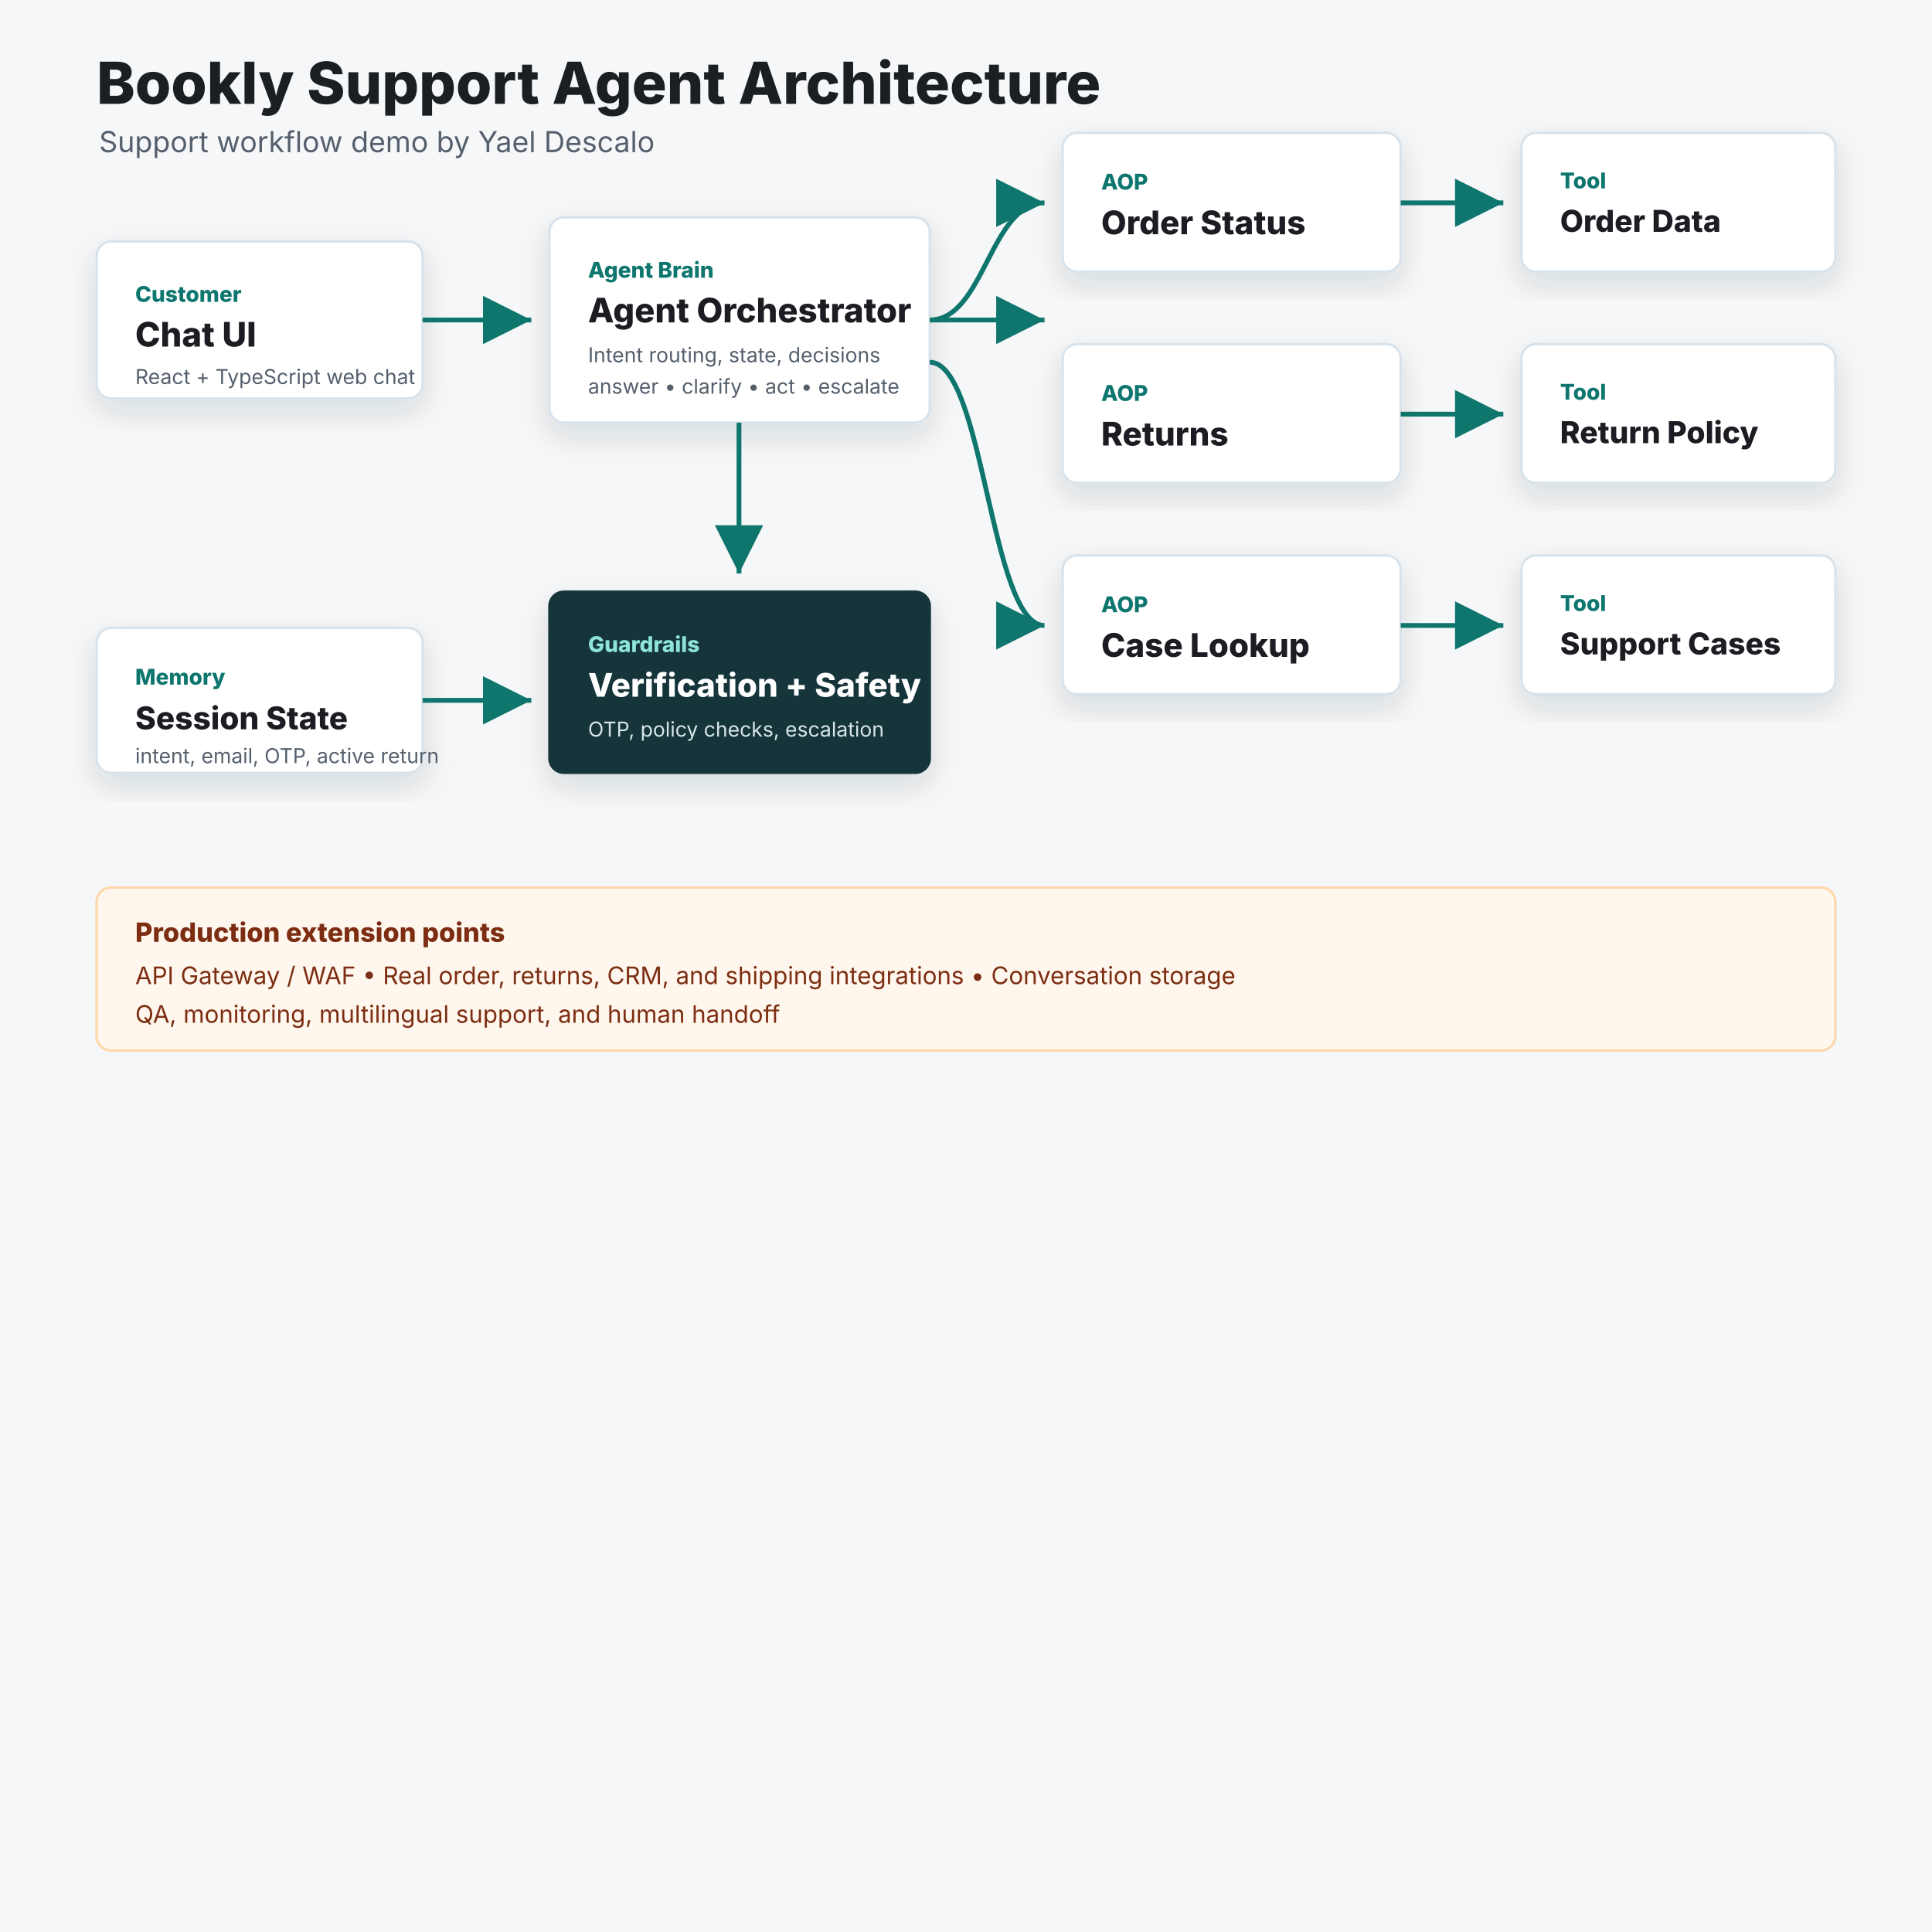
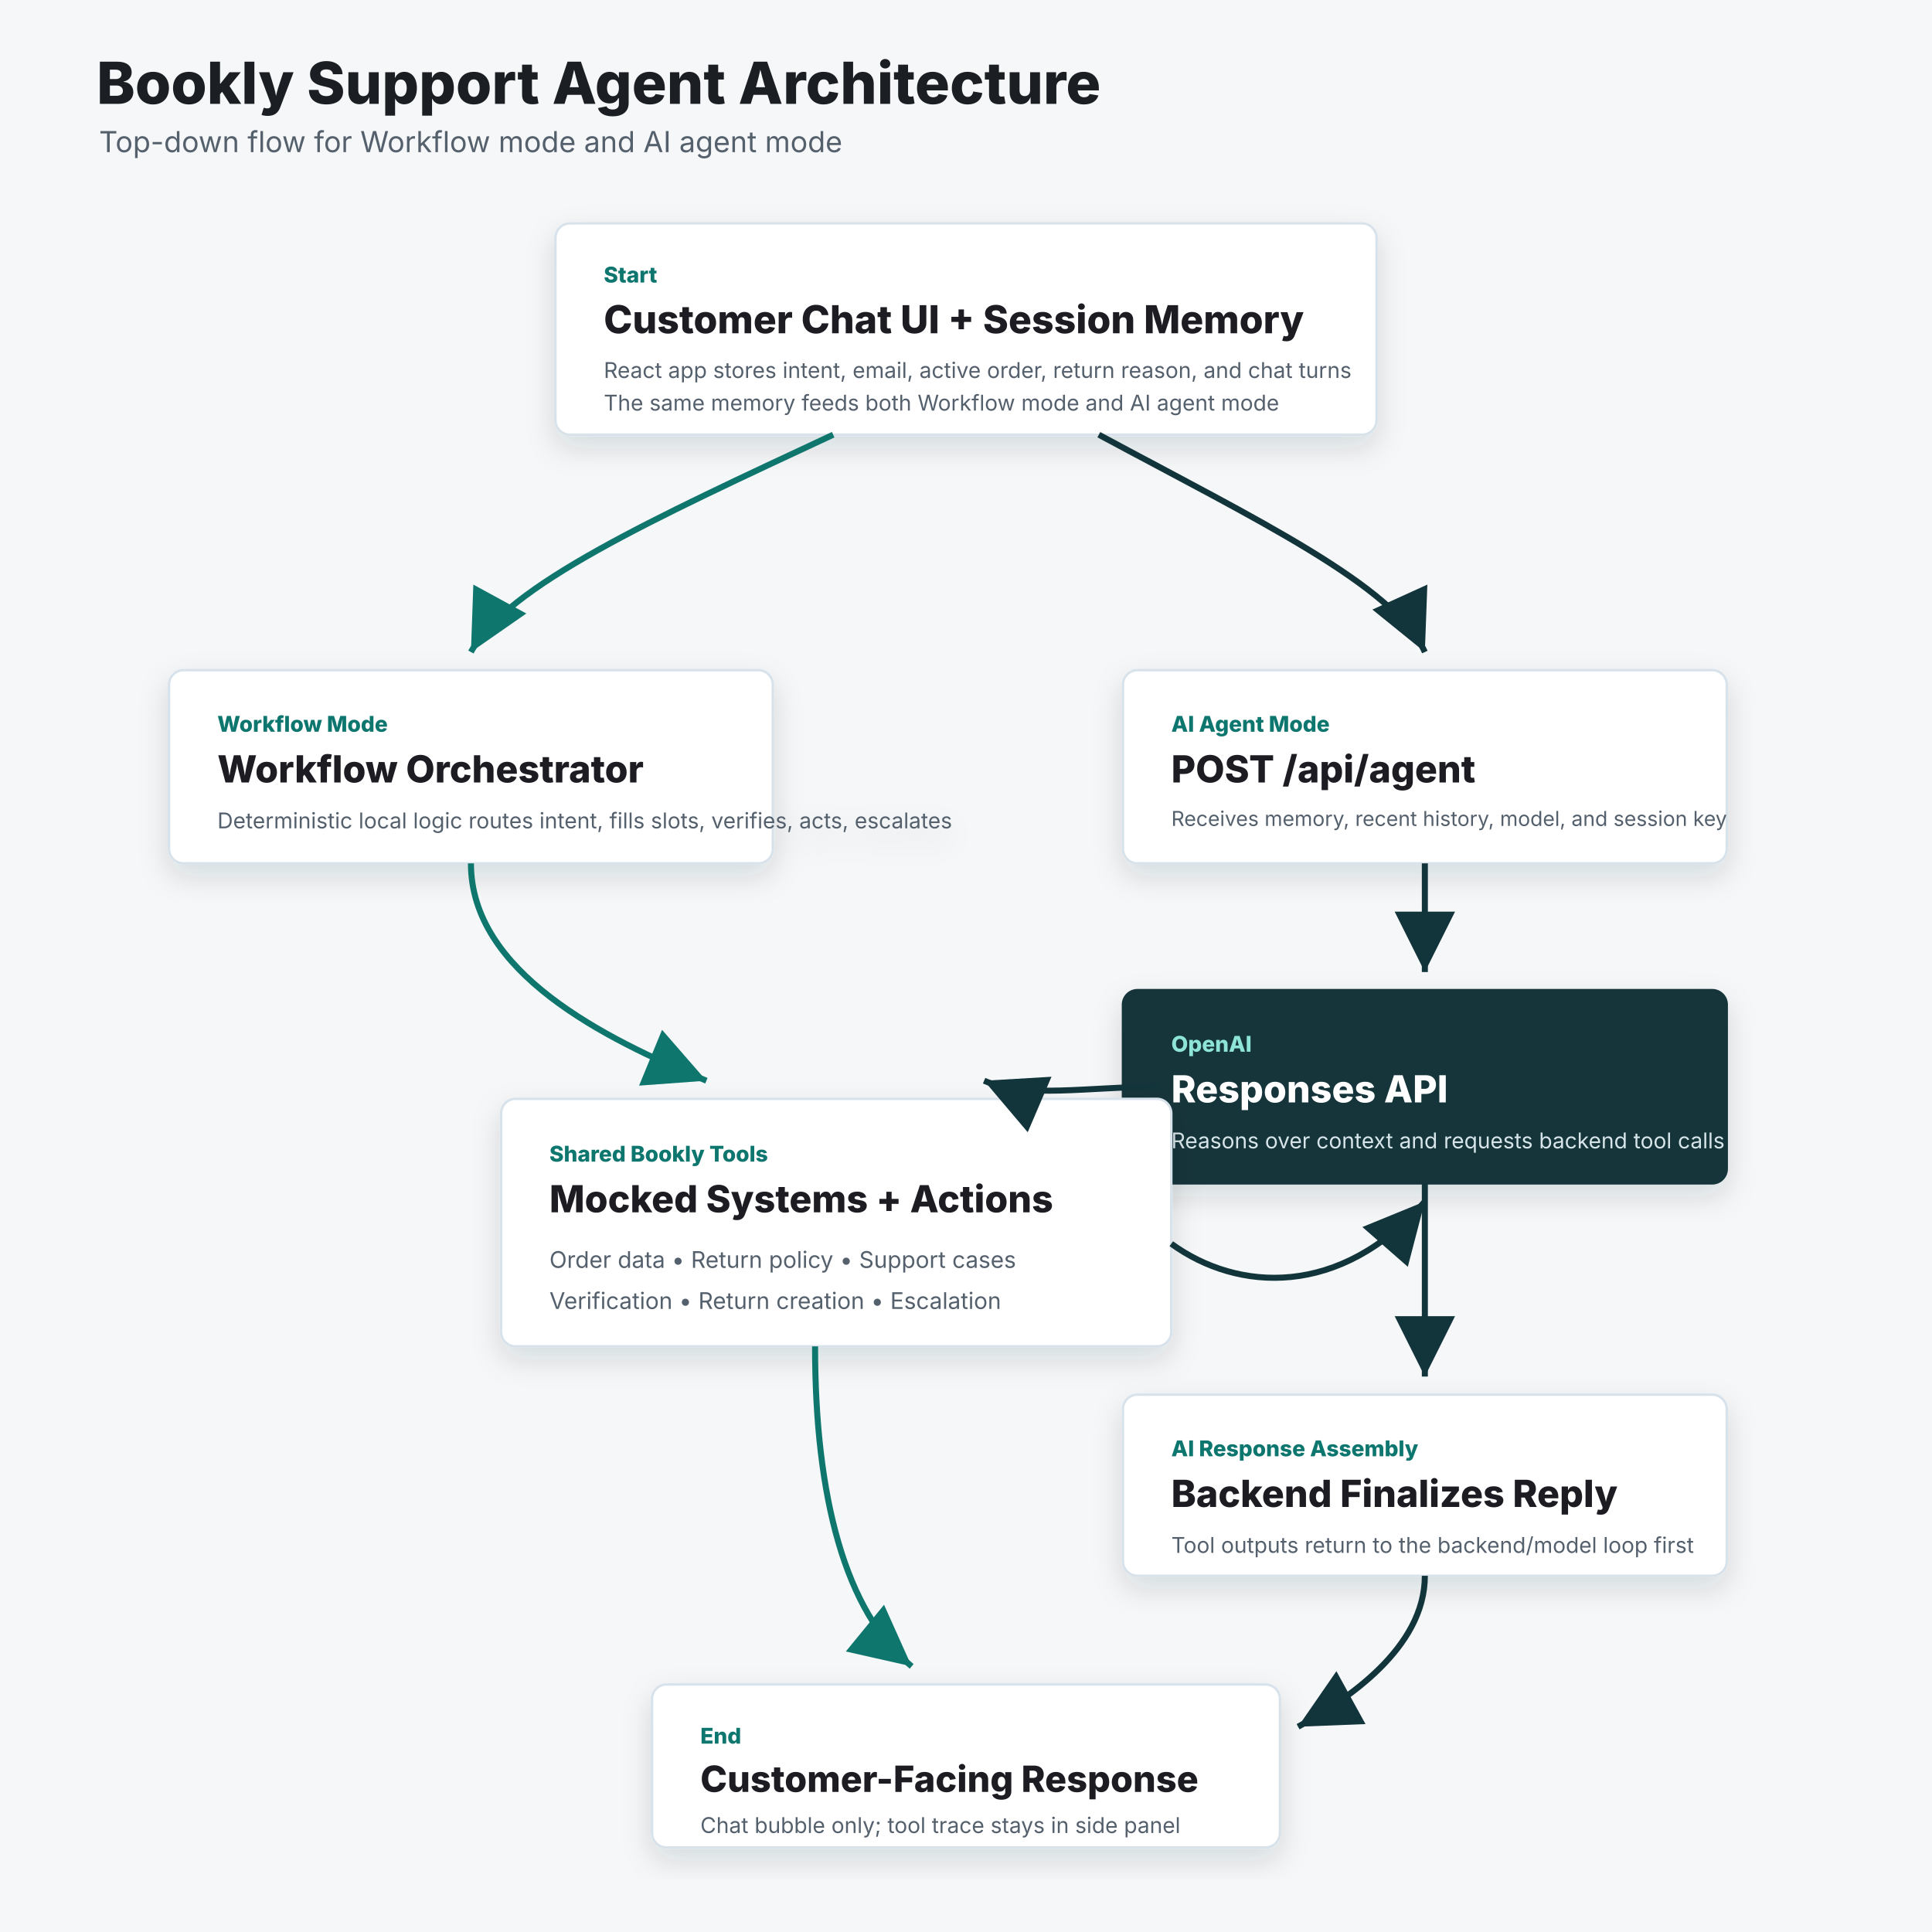
<svg xmlns="http://www.w3.org/2000/svg" width="1600" height="1600" viewBox="0 0 1600 1600" fill="none">
  <rect width="1600" height="1600" fill="#F6F7F9" />
  <text x="80" y="86" fill="#1B1F24" font-family="Inter, Arial, sans-serif" font-size="48" font-weight="800">Bookly Support Agent Architecture</text>
-   <text x="82" y="126" fill="#55606D" font-family="Inter, Arial, sans-serif" font-size="24">Support workflow demo by Yael Descalo</text>
+   <text x="82" y="126" fill="#55606D" font-family="Inter, Arial, sans-serif" font-size="24">Top-down flow for Workflow mode and AI agent mode</text>
  <defs>
    <marker id="arrow" markerWidth="14" markerHeight="14" refX="12" refY="7" orient="auto" markerUnits="strokeWidth">
      <path d="M2 2 L12 7 L2 12 Z" fill="#0F766E" />
+     </marker>
+     <marker id="arrowDark" markerWidth="14" markerHeight="14" refX="12" refY="7" orient="auto" markerUnits="strokeWidth">
+       <path d="M2 2 L12 7 L2 12 Z" fill="#12343B" />
    </marker>
    <filter id="shadow" x="-20%" y="-20%" width="140%" height="140%">
      <feDropShadow dx="0" dy="10" stdDeviation="12" flood-color="#1F2937" flood-opacity="0.14" />
    </filter>
  </defs>
  <g filter="url(#shadow)">
-     <rect x="80" y="200" width="270" height="130" rx="12" fill="#FFFFFF" stroke="#D8E2EA" stroke-width="2" />
-     <text x="112" y="250" fill="#0F766E" font-family="Inter, Arial, sans-serif" font-size="18" font-weight="800">Customer</text>
-     <text x="112" y="287" fill="#1B1F24" font-family="Inter, Arial, sans-serif" font-size="28" font-weight="800">Chat UI</text>
-     <text x="112" y="318" fill="#55606D" font-family="Inter, Arial, sans-serif" font-size="17">React + TypeScript web chat</text>
+     <rect x="460" y="185" width="680" height="175" rx="12" fill="#FFFFFF" stroke="#D8E2EA" stroke-width="2" />
+     <text x="500" y="234" fill="#0F766E" font-family="Inter, Arial, sans-serif" font-size="18" font-weight="800">Start</text>
+     <text x="500" y="276" fill="#1B1F24" font-family="Inter, Arial, sans-serif" font-size="32" font-weight="800">Customer Chat UI + Session Memory</text>
+     <text x="500" y="313" fill="#55606D" font-family="Inter, Arial, sans-serif" font-size="18">React app stores intent, email, active order, return reason, and chat turns</text>
+     <text x="500" y="340" fill="#55606D" font-family="Inter, Arial, sans-serif" font-size="18">The same memory feeds both Workflow mode and AI agent mode</text>
  </g>
  <g filter="url(#shadow)">
-     <rect x="455" y="180" width="315" height="170" rx="12" fill="#FFFFFF" stroke="#D8E2EA" stroke-width="2" />
-     <text x="487" y="230" fill="#0F766E" font-family="Inter, Arial, sans-serif" font-size="18" font-weight="800">Agent Brain</text>
-     <text x="487" y="267" fill="#1B1F24" font-family="Inter, Arial, sans-serif" font-size="28" font-weight="800">Agent Orchestrator</text>
-     <text x="487" y="300" fill="#55606D" font-family="Inter, Arial, sans-serif" font-size="17">Intent routing, state, decisions</text>
-     <text x="487" y="326" fill="#55606D" font-family="Inter, Arial, sans-serif" font-size="17">answer • clarify • act • escalate</text>
+     <rect x="140" y="555" width="500" height="160" rx="12" fill="#FFFFFF" stroke="#D8E2EA" stroke-width="2" />
+     <text x="180" y="606" fill="#0F766E" font-family="Inter, Arial, sans-serif" font-size="18" font-weight="800">Workflow Mode</text>
+     <text x="180" y="648" fill="#1B1F24" font-family="Inter, Arial, sans-serif" font-size="31" font-weight="800">Workflow Orchestrator</text>
+     <text x="180" y="686" fill="#55606D" font-family="Inter, Arial, sans-serif" font-size="18">Deterministic local logic routes intent, fills slots, verifies, acts, escalates</text>
  </g>
  <g filter="url(#shadow)">
-     <rect x="880" y="110" width="280" height="115" rx="12" fill="#FFFFFF" stroke="#D8E2EA" stroke-width="2" />
-     <text x="912" y="157" fill="#0F766E" font-family="Inter, Arial, sans-serif" font-size="18" font-weight="800">AOP</text>
-     <text x="912" y="194" fill="#1B1F24" font-family="Inter, Arial, sans-serif" font-size="27" font-weight="800">Order Status</text>
+     <rect x="930" y="555" width="500" height="160" rx="12" fill="#FFFFFF" stroke="#D8E2EA" stroke-width="2" />
+     <text x="970" y="606" fill="#0F766E" font-family="Inter, Arial, sans-serif" font-size="18" font-weight="800">AI Agent Mode</text>
+     <text x="970" y="648" fill="#1B1F24" font-family="Inter, Arial, sans-serif" font-size="31" font-weight="800">POST /api/agent</text>
+     <text x="970" y="684" fill="#55606D" font-family="Inter, Arial, sans-serif" font-size="17">Receives memory, recent history, model, and session key</text>
  </g>
  <g filter="url(#shadow)">
-     <rect x="880" y="285" width="280" height="115" rx="12" fill="#FFFFFF" stroke="#D8E2EA" stroke-width="2" />
-     <text x="912" y="332" fill="#0F766E" font-family="Inter, Arial, sans-serif" font-size="18" font-weight="800">AOP</text>
-     <text x="912" y="369" fill="#1B1F24" font-family="Inter, Arial, sans-serif" font-size="27" font-weight="800">Returns</text>
+     <rect x="930" y="820" width="500" height="160" rx="12" fill="#12343B" stroke="#12343B" stroke-width="2" />
+     <text x="970" y="871" fill="#8EE4D7" font-family="Inter, Arial, sans-serif" font-size="18" font-weight="800">OpenAI</text>
+     <text x="970" y="913" fill="#FFFFFF" font-family="Inter, Arial, sans-serif" font-size="31" font-weight="800">Responses API</text>
+     <text x="970" y="951" fill="#D7E5E8" font-family="Inter, Arial, sans-serif" font-size="18">Reasons over context and requests backend tool calls</text>
  </g>
  <g filter="url(#shadow)">
-     <rect x="880" y="460" width="280" height="115" rx="12" fill="#FFFFFF" stroke="#D8E2EA" stroke-width="2" />
-     <text x="912" y="507" fill="#0F766E" font-family="Inter, Arial, sans-serif" font-size="18" font-weight="800">AOP</text>
-     <text x="912" y="544" fill="#1B1F24" font-family="Inter, Arial, sans-serif" font-size="27" font-weight="800">Case Lookup</text>
+     <rect x="415" y="910" width="555" height="205" rx="12" fill="#FFFFFF" stroke="#D8E2EA" stroke-width="2" />
+     <text x="455" y="962" fill="#0F766E" font-family="Inter, Arial, sans-serif" font-size="18" font-weight="800">Shared Bookly Tools</text>
+     <text x="455" y="1004" fill="#1B1F24" font-family="Inter, Arial, sans-serif" font-size="31" font-weight="800">Mocked Systems + Actions</text>
+     <text x="455" y="1050" fill="#55606D" font-family="Inter, Arial, sans-serif" font-size="19">Order data • Return policy • Support cases</text>
+     <text x="455" y="1084" fill="#55606D" font-family="Inter, Arial, sans-serif" font-size="19">Verification • Return creation • Escalation</text>
  </g>
  <g filter="url(#shadow)">
-     <rect x="1260" y="110" width="260" height="115" rx="12" fill="#FFFFFF" stroke="#D8E2EA" stroke-width="2" />
-     <text x="1292" y="156" fill="#0F766E" font-family="Inter, Arial, sans-serif" font-size="18" font-weight="800">Tool</text>
-     <text x="1292" y="192" fill="#1B1F24" font-family="Inter, Arial, sans-serif" font-size="25" font-weight="800">Order Data</text>
+     <rect x="930" y="1155" width="500" height="150" rx="12" fill="#FFFFFF" stroke="#D8E2EA" stroke-width="2" />
+     <text x="970" y="1206" fill="#0F766E" font-family="Inter, Arial, sans-serif" font-size="18" font-weight="800">AI Response Assembly</text>
+     <text x="970" y="1248" fill="#1B1F24" font-family="Inter, Arial, sans-serif" font-size="31" font-weight="800">Backend Finalizes Reply</text>
+     <text x="970" y="1286" fill="#55606D" font-family="Inter, Arial, sans-serif" font-size="18">Tool outputs return to the backend/model loop first</text>
  </g>
  <g filter="url(#shadow)">
-     <rect x="1260" y="285" width="260" height="115" rx="12" fill="#FFFFFF" stroke="#D8E2EA" stroke-width="2" />
-     <text x="1292" y="331" fill="#0F766E" font-family="Inter, Arial, sans-serif" font-size="18" font-weight="800">Tool</text>
-     <text x="1292" y="367" fill="#1B1F24" font-family="Inter, Arial, sans-serif" font-size="25" font-weight="800">Return Policy</text>
+     <rect x="540" y="1395" width="520" height="135" rx="12" fill="#FFFFFF" stroke="#D8E2EA" stroke-width="2" />
+     <text x="580" y="1444" fill="#0F766E" font-family="Inter, Arial, sans-serif" font-size="18" font-weight="800">End</text>
+     <text x="580" y="1484" fill="#1B1F24" font-family="Inter, Arial, sans-serif" font-size="30" font-weight="800">Customer-Facing Response</text>
+     <text x="580" y="1518" fill="#55606D" font-family="Inter, Arial, sans-serif" font-size="18">Chat bubble only; tool trace stays in side panel</text>
  </g>
-   <g filter="url(#shadow)">
-     <rect x="1260" y="460" width="260" height="115" rx="12" fill="#FFFFFF" stroke="#D8E2EA" stroke-width="2" />
-     <text x="1292" y="506" fill="#0F766E" font-family="Inter, Arial, sans-serif" font-size="18" font-weight="800">Tool</text>
-     <text x="1292" y="542" fill="#1B1F24" font-family="Inter, Arial, sans-serif" font-size="25" font-weight="800">Support Cases</text>
-   </g>
-   <g filter="url(#shadow)">
-     <rect x="455" y="490" width="315" height="150" rx="12" fill="#12343B" stroke="#12343B" stroke-width="2" />
-     <text x="487" y="540" fill="#8EE4D7" font-family="Inter, Arial, sans-serif" font-size="18" font-weight="800">Guardrails</text>
-     <text x="487" y="577" fill="#FFFFFF" font-family="Inter, Arial, sans-serif" font-size="27" font-weight="800">Verification + Safety</text>
-     <text x="487" y="610" fill="#D7E5E8" font-family="Inter, Arial, sans-serif" font-size="17">OTP, policy checks, escalation</text>
-   </g>
-   <g filter="url(#shadow)">
-     <rect x="80" y="520" width="270" height="120" rx="12" fill="#FFFFFF" stroke="#D8E2EA" stroke-width="2" />
-     <text x="112" y="567" fill="#0F766E" font-family="Inter, Arial, sans-serif" font-size="18" font-weight="800">Memory</text>
-     <text x="112" y="604" fill="#1B1F24" font-family="Inter, Arial, sans-serif" font-size="26" font-weight="800">Session State</text>
-     <text x="112" y="632" fill="#55606D" font-family="Inter, Arial, sans-serif" font-size="17">intent, email, OTP, active return</text>
-   </g>
-   <path d="M350 265 H440" stroke="#0F766E" stroke-width="4" marker-end="url(#arrow)" />
-   <path d="M770 265 C815 265 820 168 865 168" stroke="#0F766E" stroke-width="4" marker-end="url(#arrow)" />
-   <path d="M770 265 H865" stroke="#0F766E" stroke-width="4" marker-end="url(#arrow)" />
-   <path d="M770 300 C815 300 820 518 865 518" stroke="#0F766E" stroke-width="4" marker-end="url(#arrow)" />
-   <path d="M1160 168 H1245" stroke="#0F766E" stroke-width="4" marker-end="url(#arrow)" />
-   <path d="M1160 343 H1245" stroke="#0F766E" stroke-width="4" marker-end="url(#arrow)" />
-   <path d="M1160 518 H1245" stroke="#0F766E" stroke-width="4" marker-end="url(#arrow)" />
-   <path d="M612 350 V475" stroke="#0F766E" stroke-width="4" marker-end="url(#arrow)" />
-   <path d="M350 580 H440" stroke="#0F766E" stroke-width="4" marker-end="url(#arrow)" />
-   <rect x="80" y="735" width="1440" height="135" rx="12" fill="#FFF7ED" stroke="#FED7AA" stroke-width="2" />
-   <text x="112" y="780" fill="#7C2D12" font-family="Inter, Arial, sans-serif" font-size="22" font-weight="800">Production extension points</text>
-   <text x="112" y="815" fill="#7C2D12" font-family="Inter, Arial, sans-serif" font-size="20">API Gateway / WAF • Real order, returns, CRM, and shipping integrations • Conversation storage</text>
-   <text x="112" y="847" fill="#7C2D12" font-family="Inter, Arial, sans-serif" font-size="20">QA, monitoring, multilingual support, and human handoff</text>
+   <path d="M690 360 C540 430 420 485 390 540" stroke="#0F766E" stroke-width="5" marker-end="url(#arrow)" />
+   <path d="M910 360 C1040 430 1155 485 1180 540" stroke="#12343B" stroke-width="5" marker-end="url(#arrowDark)" />
+   <path d="M390 715 C390 805 500 860 585 895" stroke="#0F766E" stroke-width="5" marker-end="url(#arrow)" />
+   <path d="M1180 715 V805" stroke="#12343B" stroke-width="5" marker-end="url(#arrowDark)" />
+   <path d="M960 900 C900 900 850 910 815 895" stroke="#12343B" stroke-width="5" marker-end="url(#arrowDark)" />
+   <path d="M970 1030 C1025 1070 1110 1075 1180 995" stroke="#12343B" stroke-width="5" marker-end="url(#arrowDark)" />
+   <path d="M1180 980 V1140" stroke="#12343B" stroke-width="5" marker-end="url(#arrowDark)" />
+   <path d="M675 1115 C675 1240 700 1335 755 1380" stroke="#0F766E" stroke-width="5" marker-end="url(#arrow)" />
+   <path d="M1180 1305 C1180 1365 1115 1408 1075 1430" stroke="#12343B" stroke-width="5" marker-end="url(#arrowDark)" />
</svg>
